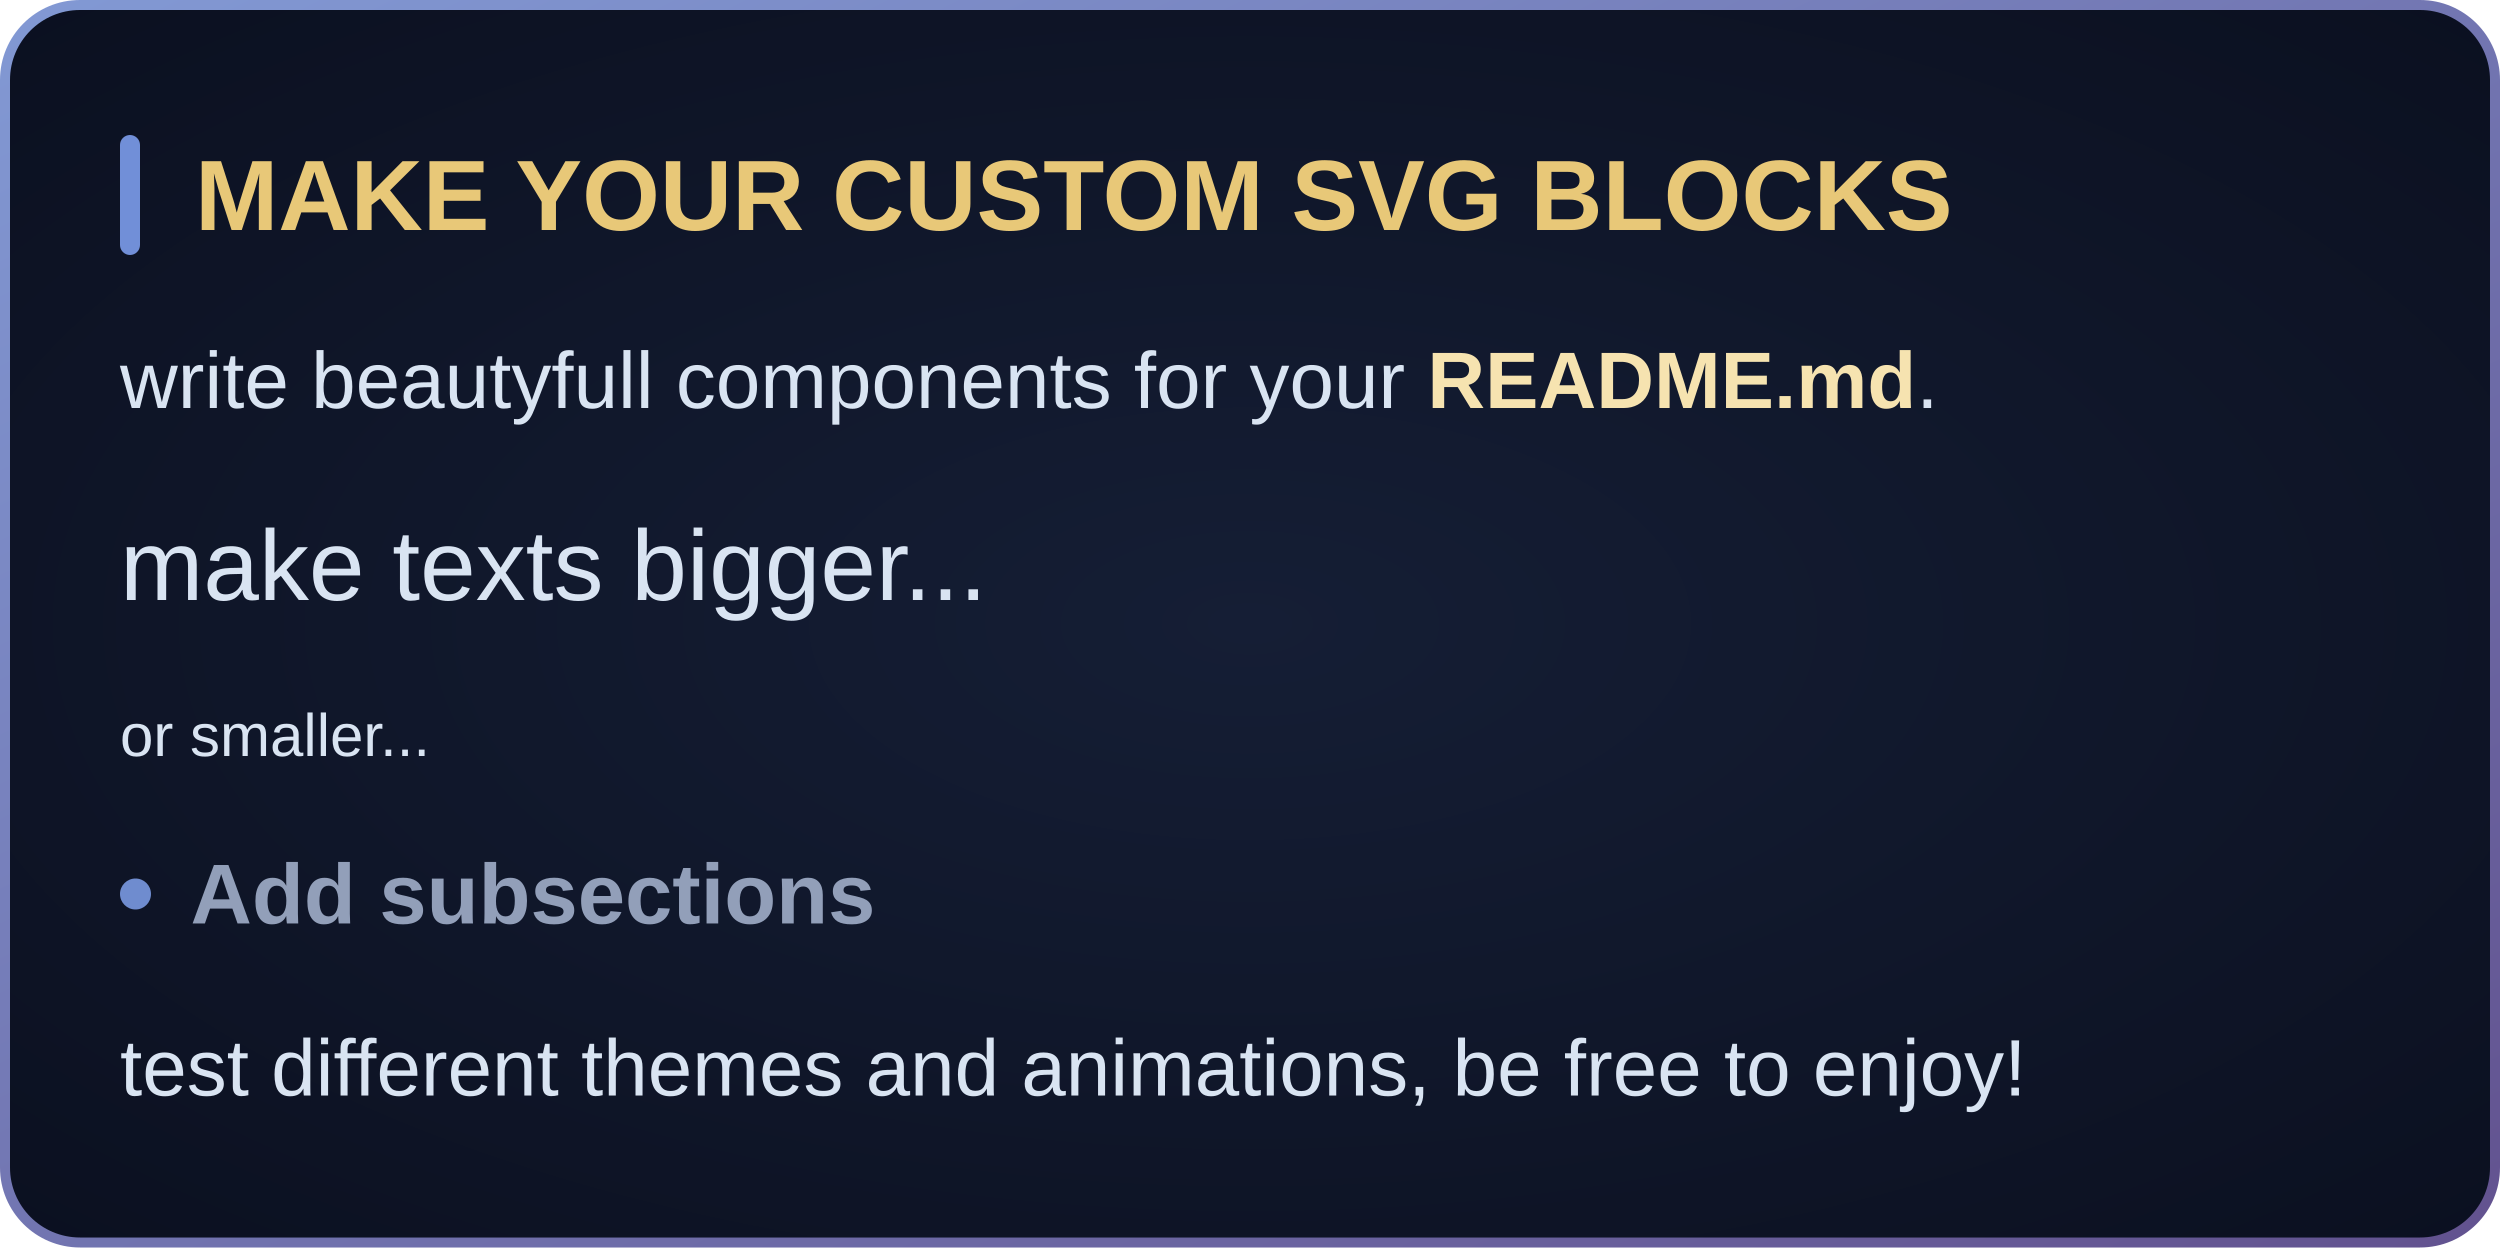
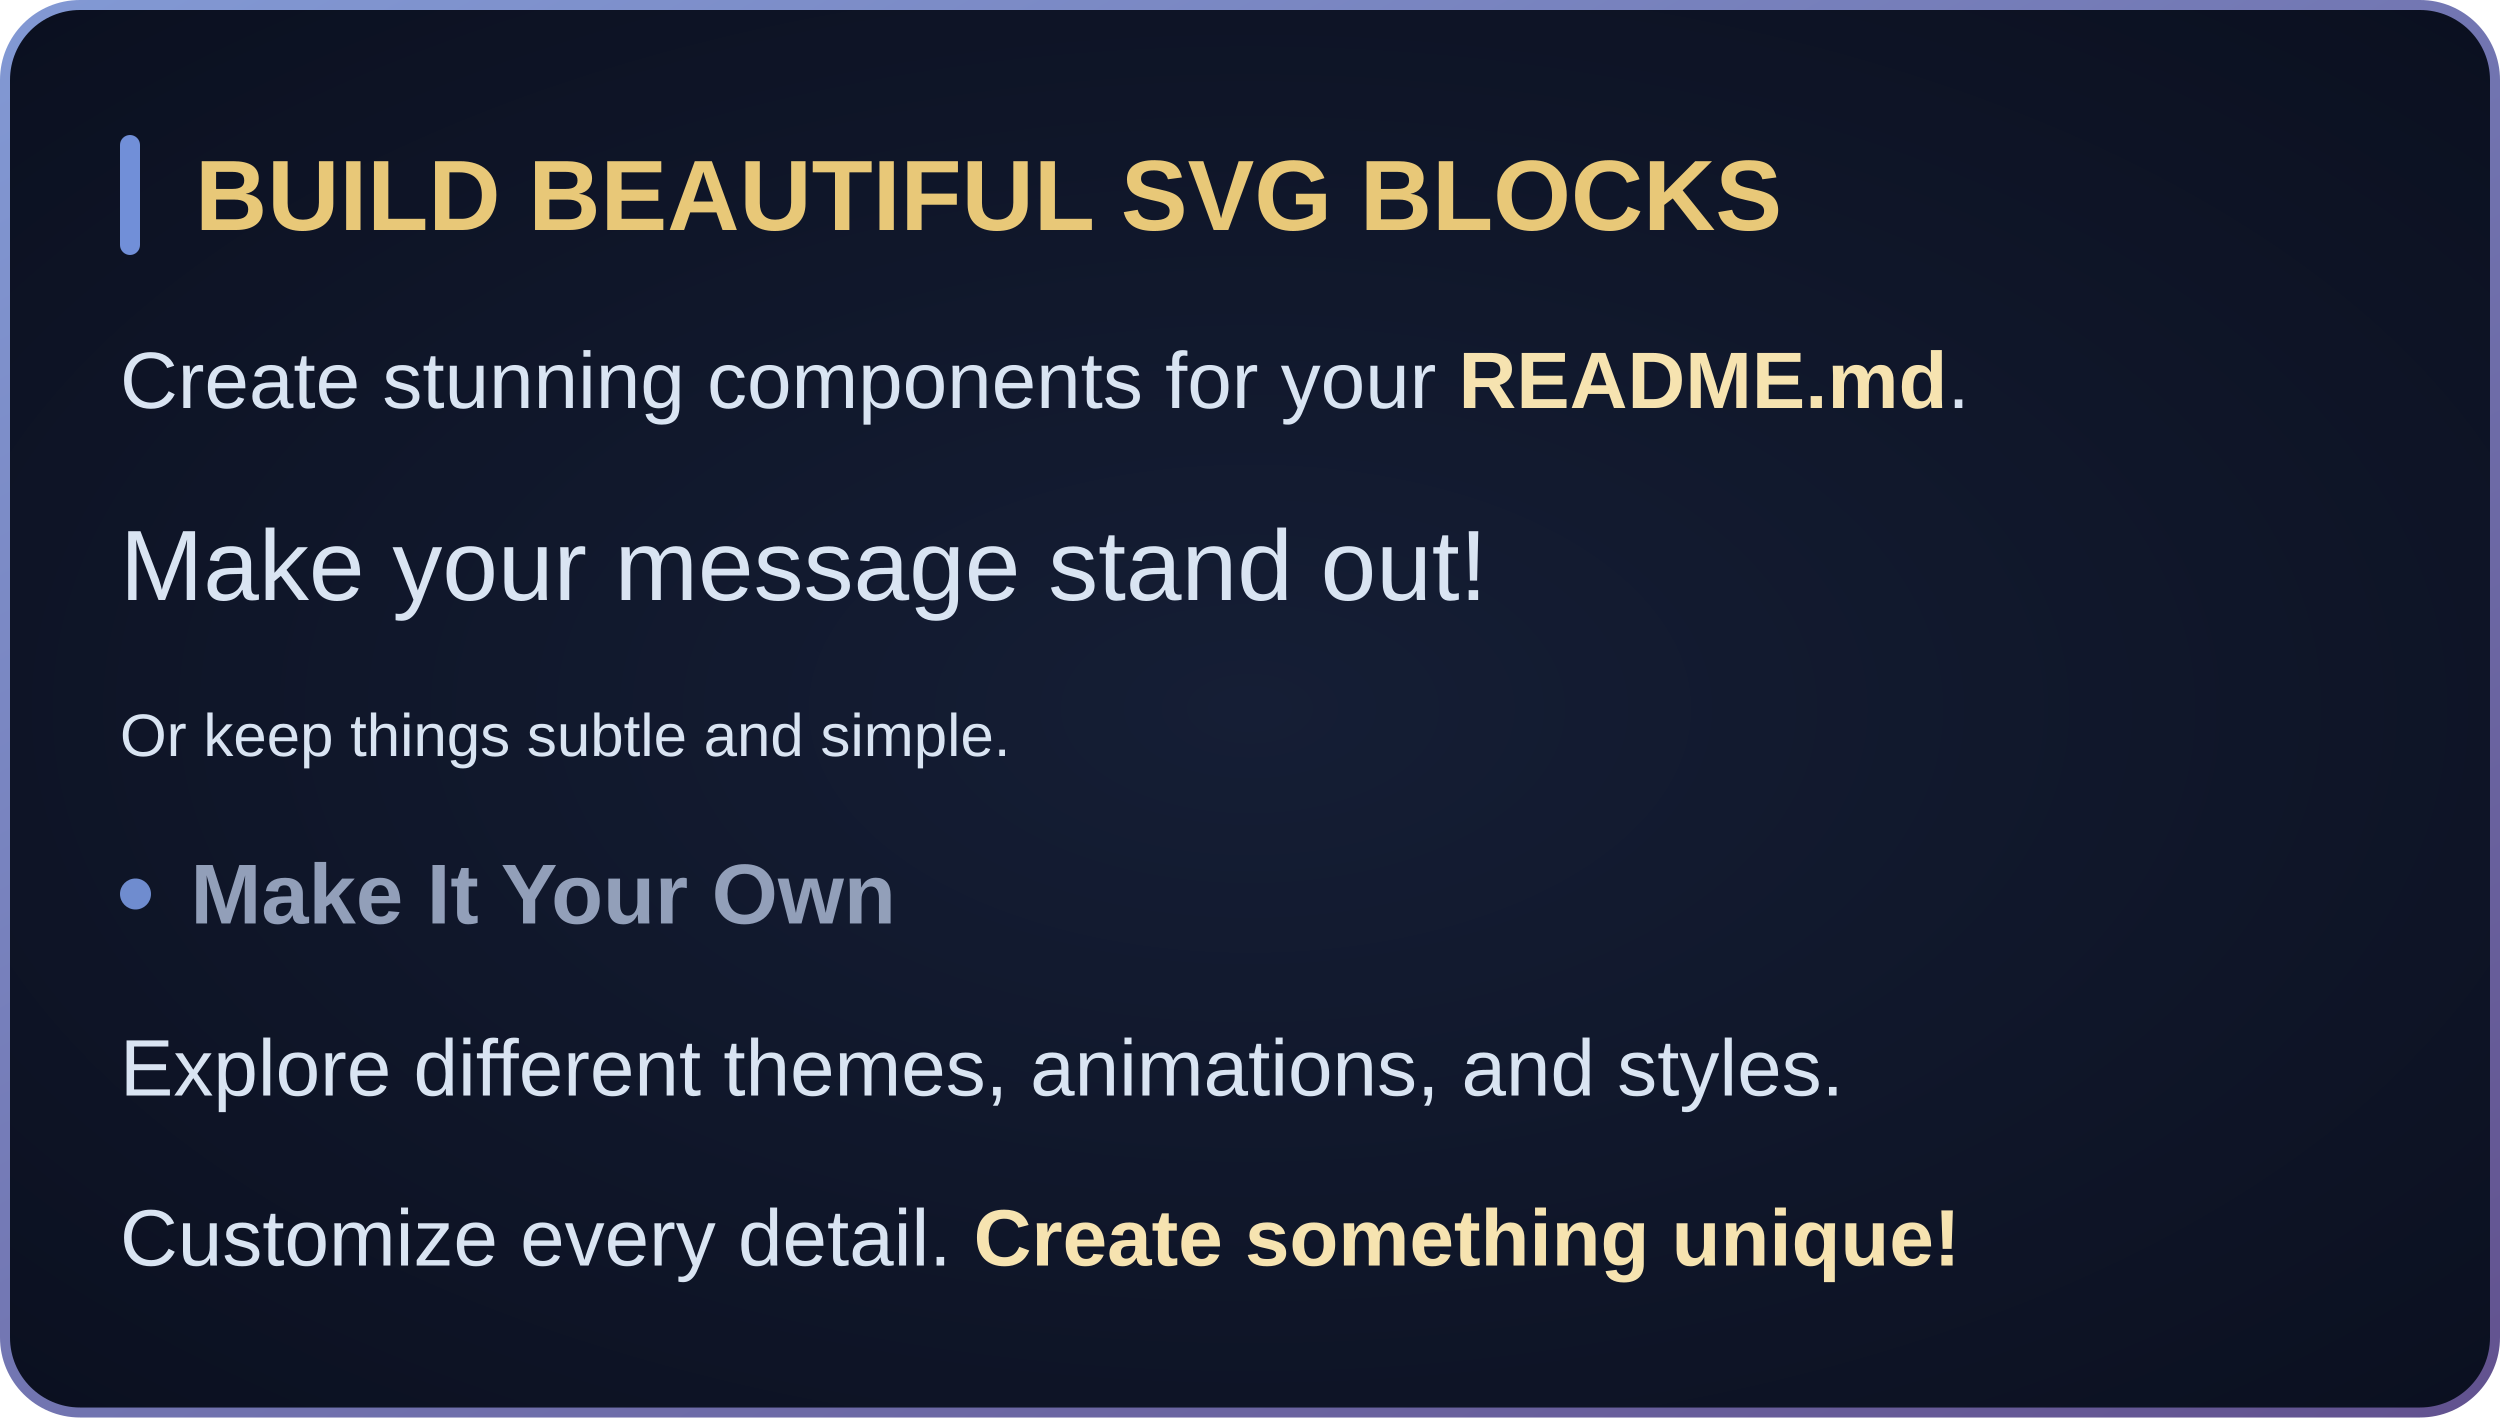
- <svg xmlns="http://www.w3.org/2000/svg" width="500" height="249.5" viewBox="0 0 500 249.5">
+ <svg xmlns="http://www.w3.org/2000/svg" width="500" height="283.5" viewBox="0 0 500 283.5">
  <style>
@keyframes entry {
  from { opacity: 0; transform: translateY(-24px); }
  to { opacity: 1; transform: none; }
}
.entry {
  animation: entry 0.8s ease-out both;
  transform-box: fill-box;
  transform-origin: center;
}
@media (prefers-reduced-motion: reduce) {
  .entry { animation: none; }
}
</style>
  <g class="entry">
    <defs>
      <radialGradient id="background" cx="0.5" cy="0.5" r="0.7">
        <stop offset="0" stop-color="#151E35" />
        <stop offset="1" stop-color="#0B1020" />
      </radialGradient>
      <linearGradient id="border" x1="0" y1="0" x2="1" y2="1">
        <stop offset="0" stop-color="#8299D4" />
        <stop offset="1" stop-color="#62528F" />
      </linearGradient>
    </defs>
-     <rect x="1" y="1" width="498" height="247.5" rx="15" fill="url(#background)" stroke="none" stroke-width="2" />
-     <rect x="1" y="1" width="498" height="247.5" rx="15" fill="none" stroke="url(#border)" stroke-width="2" />
+     <rect x="1" y="1" width="498" height="281.5" rx="15" fill="url(#background)" stroke="none" stroke-width="2" />
+     <rect x="1" y="1" width="498" height="281.5" rx="15" fill="none" stroke="url(#border)" stroke-width="2" />
    <g font-family="Arial, Helvetica, sans-serif">
      <rect x="24.0" y="27.0" width="4" height="24.0" rx="2" fill="#718FD8" />
-       <text x="39.0" y="46.0" font-size="20" fill="#E8C878" font-weight="700">MAKE YOUR CUSTOM SVG BLOCKS</text>
-       <text x="24.0" y="81.6" font-size="16" fill="#D9E4F2">write beautyfull components for your <tspan fill="#F6E3B0" font-weight="700">README.md</tspan>.</text>
-       <text x="24.0" y="120.0" font-size="20" fill="#D9E4F2">make texts bigger...</text>
-       <text x="24.0" y="151.2" font-size="12" fill="#D9E4F2">or smaller...</text>
+       <text x="39.0" y="46.0" font-size="20" fill="#E8C878" font-weight="700">BUILD BEAUTIFUL SVG BLOCKS</text>
+       <text x="24.0" y="81.6" font-size="16" fill="#D9E4F2">Create stunning components for your <tspan fill="#F6E3B0" font-weight="700">README.md</tspan>.</text>
+       <text x="24.0" y="120.0" font-size="20" fill="#D9E4F2">Make your message stand out!</text>
+       <text x="24.0" y="151.2" font-size="12" fill="#D9E4F2">Or keep things subtle and simple.</text>
      <circle cx="27.1" cy="178.8" r="3.1" fill="#6F8CCF" />
-       <text x="38.1" y="184.7" font-size="17" fill="#929FB9" font-weight="700">Add subsections</text>
-       <text x="24.0" y="219.1" font-size="16" fill="#D9E4F2">test different themes and animations, be free to enjoy!</text>
+       <text x="38.1" y="184.7" font-size="17" fill="#929FB9" font-weight="700">Make It Your Own</text>
+       <text x="24.0" y="219.1" font-size="16" fill="#D9E4F2">Explore different themes, animations, and styles.</text>
+       <text x="24.0" y="253.1" font-size="16" fill="#D9E4F2">Customize every detail. <tspan fill="#F6E3B0" font-weight="700">Create something unique!</tspan>
+       </text>
    </g>
  </g>
</svg>
